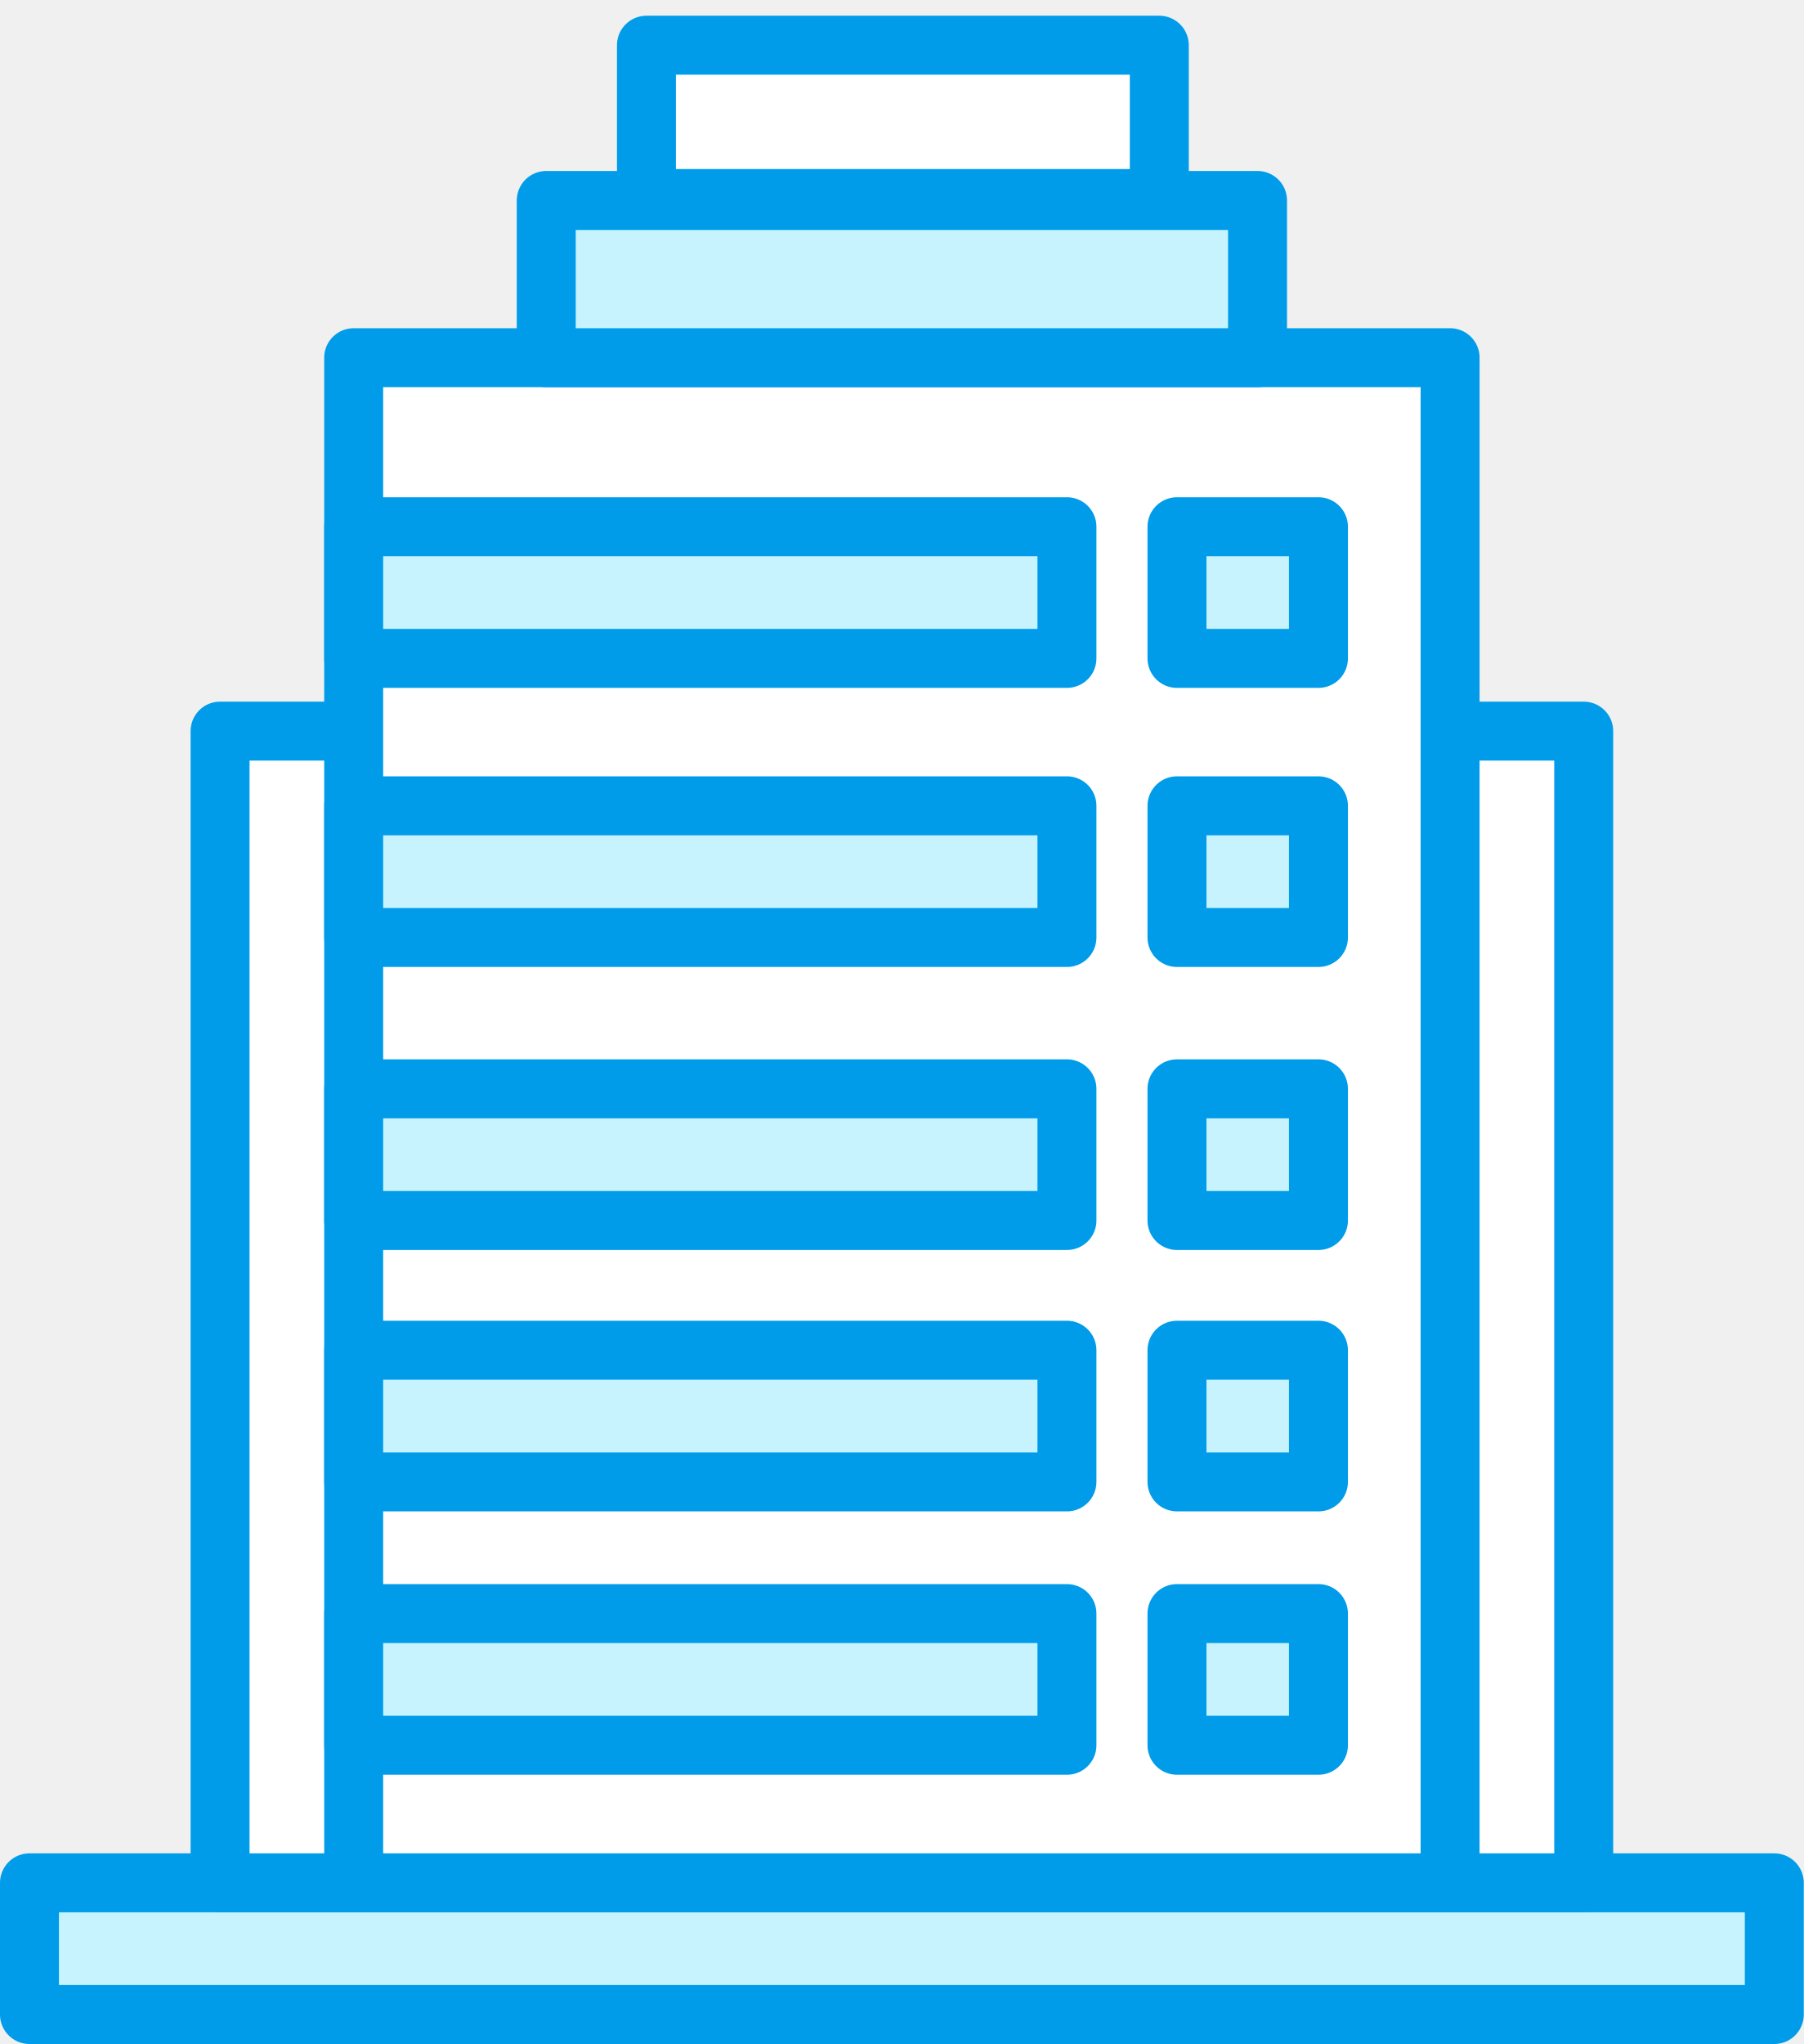
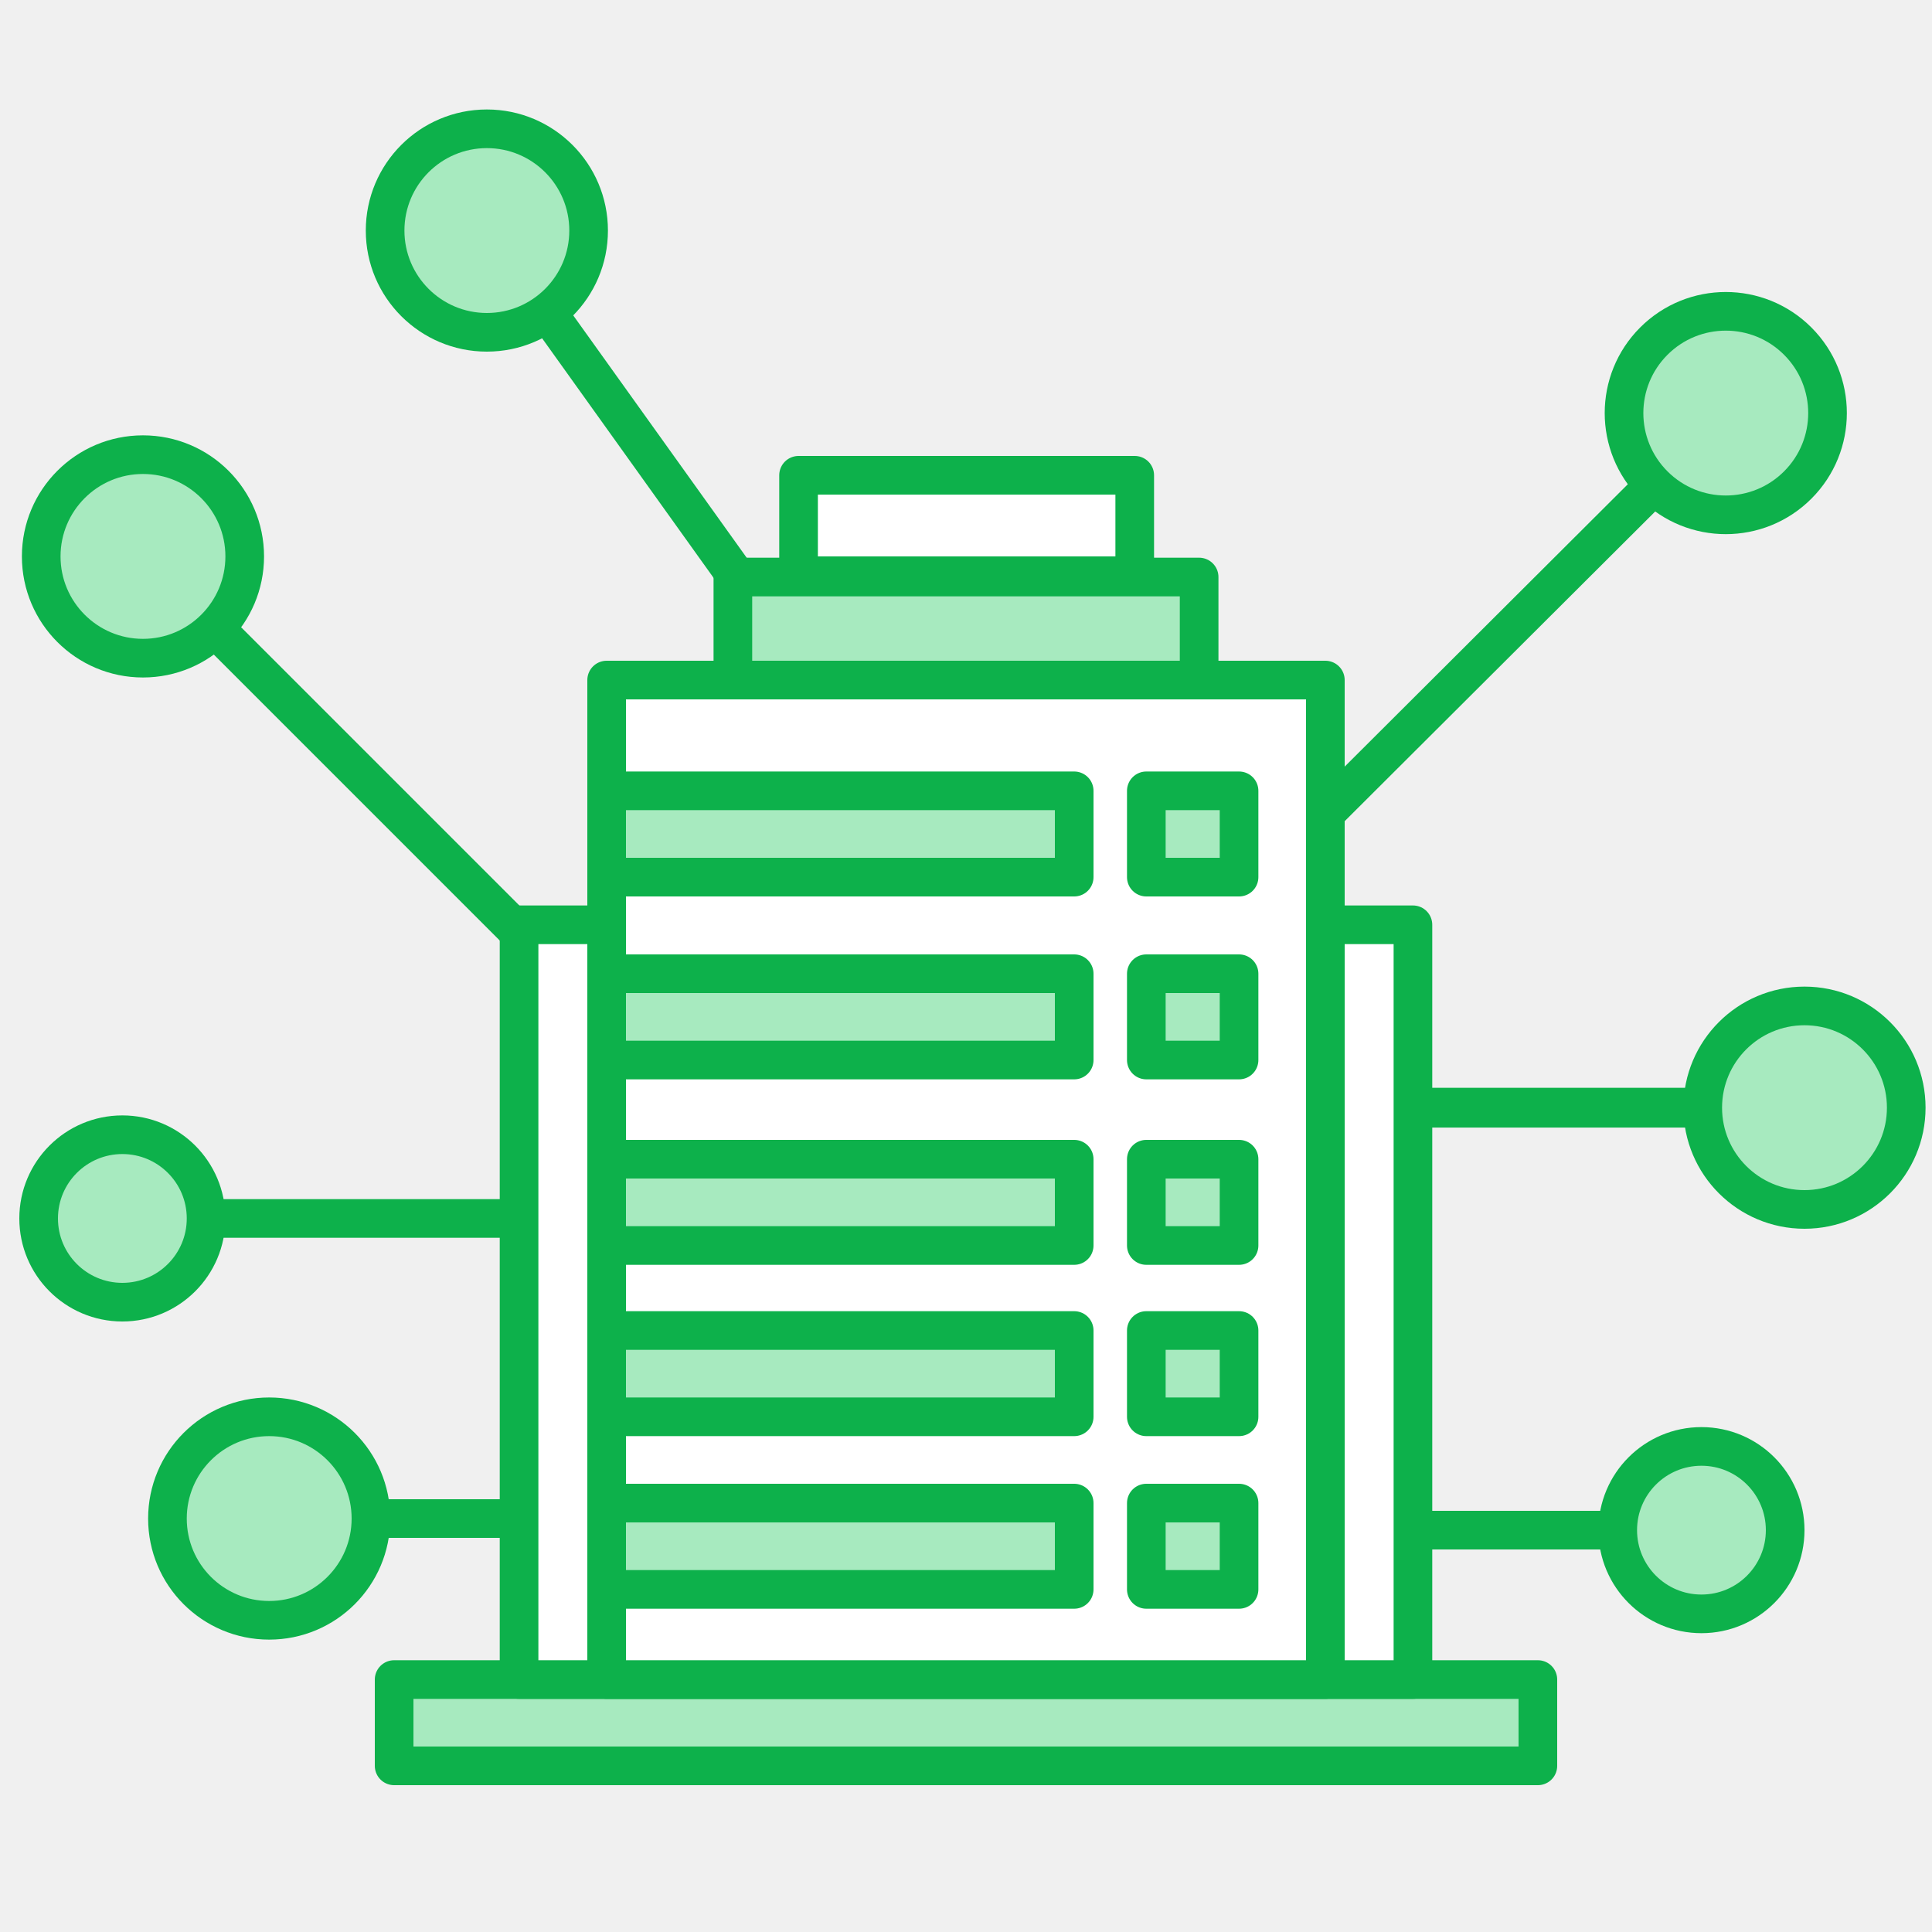
- <svg xmlns="http://www.w3.org/2000/svg" version="1.1" id="Camada_1" x="0px" y="0px" viewBox="0 0 91.8 104" enable-background="new 0 0 91.8 104" xml:space="preserve">
-   <path fill="#C7F3FF" stroke="#009CEA" stroke-width="3" stroke-linecap="round" stroke-linejoin="round" stroke-miterlimit="10" d="  M90.3,102.5v-6.7H1.5v6.7C1.5,102.5,88.4,102.5,90.3,102.5z" />
-   <path fill="#FFFFFF" stroke="#009CEA" stroke-width="3" stroke-linecap="round" stroke-linejoin="round" stroke-miterlimit="10" d="  M80.6,37.2v58.6H11.2V37.2C11.2,37.2,79.1,37.2,80.6,37.2z" />
-   <path fill="#FFFFFF" stroke="#009CEA" stroke-width="3" stroke-linecap="round" stroke-linejoin="round" stroke-miterlimit="10" d="  M73.8,18.2v77.6H18V18.2C18,18.2,72.6,18.2,73.8,18.2z" />
-   <path fill="#C7F3FF" stroke="#009CEA" stroke-width="3" stroke-linecap="round" stroke-linejoin="round" stroke-miterlimit="10" d="  M64,18.2v-8H27.8v8C27.8,18.2,63.3,18.2,64,18.2z" />
-   <path fill="#C7F3FF" stroke="#009CEA" stroke-width="3" stroke-linecap="round" stroke-linejoin="round" stroke-miterlimit="10" d="  M54.3,33.5v-6.7H18v6.7C18,33.5,53.5,33.5,54.3,33.5z" />
-   <path fill="#C7F3FF" stroke="#009CEA" stroke-width="3" stroke-linecap="round" stroke-linejoin="round" stroke-miterlimit="10" d="  M59.9,33.5v-6.7h7.2v6.7C67.1,33.5,60,33.5,59.9,33.5z" />
-   <path fill="#C7F3FF" stroke="#009CEA" stroke-width="3" stroke-linecap="round" stroke-linejoin="round" stroke-miterlimit="10" d="  M54.3,47.7V41H18v6.7C18,47.7,53.5,47.7,54.3,47.7z" />
-   <path fill="#C7F3FF" stroke="#009CEA" stroke-width="3" stroke-linecap="round" stroke-linejoin="round" stroke-miterlimit="10" d="  M59.9,47.7V41h7.2v6.7C67.1,47.7,60,47.7,59.9,47.7z" />
-   <path fill="#C7F3FF" stroke="#009CEA" stroke-width="3" stroke-linecap="round" stroke-linejoin="round" stroke-miterlimit="10" d="  M54.3,62.1v-6.7H18v6.7C18,62.1,53.5,62.1,54.3,62.1z" />
-   <path fill="#C7F3FF" stroke="#009CEA" stroke-width="3" stroke-linecap="round" stroke-linejoin="round" stroke-miterlimit="10" d="  M59.9,62.1v-6.7h7.2v6.7C67.1,62.1,60,62.1,59.9,62.1z" />
-   <path fill="#C7F3FF" stroke="#009CEA" stroke-width="3" stroke-linecap="round" stroke-linejoin="round" stroke-miterlimit="10" d="  M54.3,75.4v-6.7H18v6.7C18,75.4,53.5,75.4,54.3,75.4z" />
-   <path fill="#C7F3FF" stroke="#009CEA" stroke-width="3" stroke-linecap="round" stroke-linejoin="round" stroke-miterlimit="10" d="  M59.9,75.4v-6.7h7.2v6.7C67.1,75.4,60,75.4,59.9,75.4z" />
-   <path fill="#C7F3FF" stroke="#009CEA" stroke-width="3" stroke-linecap="round" stroke-linejoin="round" stroke-miterlimit="10" d="  M54.3,88.8v-6.7H18v6.7C18,88.8,53.5,88.8,54.3,88.8z" />
-   <path fill="#C7F3FF" stroke="#009CEA" stroke-width="3" stroke-linecap="round" stroke-linejoin="round" stroke-miterlimit="10" d="  M59.9,88.8v-6.7h7.2v6.7C67.1,88.8,60,88.8,59.9,88.8z" />
-   <path fill="#FFFFFF" stroke="#009CEA" stroke-width="3" stroke-linecap="round" stroke-linejoin="round" stroke-miterlimit="10" d="  M59,2.3v7.8H32.9V2.3C32.9,2.3,58.4,2.3,59,2.3z" />
+ <svg xmlns="http://www.w3.org/2000/svg" version="1.1" id="Camada_1" x="0px" y="0px" viewBox="0 0 150 150" style="enable-background:new 0 0 150 150;" xml:space="preserve">
+   <style type="text/css">
+ 	.st0{fill:#A7EABF;stroke:#0DB14B;stroke-width:3;stroke-linecap:round;stroke-linejoin:round;stroke-miterlimit:10;}
+ 	.st1{fill:#FFFFFF;stroke:#0DB14B;stroke-width:3;stroke-linecap:round;stroke-linejoin:round;stroke-miterlimit:10;}
+ 	.st2{fill:#FFFFFF;stroke:#0DB14B;stroke-width:2.409;stroke-linecap:round;stroke-linejoin:round;stroke-miterlimit:10;}
+ 	.st3{fill:#DCF9E4;}
+ 	.st4{fill:#A7EABF;stroke:#0DB14B;stroke-width:2.683;stroke-linecap:round;stroke-linejoin:round;stroke-miterlimit:10;}
+ 	.st5{fill:#FFFFFF;stroke:#0DB14B;stroke-width:2.683;stroke-linecap:round;stroke-linejoin:round;stroke-miterlimit:10;}
+ 	.st6{fill:none;stroke:#0DB14B;stroke-width:2.683;stroke-linecap:round;stroke-linejoin:round;stroke-miterlimit:10;}
+ 	.st7{fill:#FFFFFF;stroke:#0DB14B;stroke-width:2.496;stroke-linecap:round;stroke-linejoin:round;stroke-miterlimit:10;}
+ 	.st8{fill:#FFFFFF;stroke:#0DB14B;stroke-width:3.247;stroke-linecap:round;stroke-linejoin:round;stroke-miterlimit:10;}
+ 	.st9{fill:#FFFFFF;stroke:#0DB14B;stroke-width:2.258;stroke-linecap:round;stroke-linejoin:round;stroke-miterlimit:10;}
+ 	.st10{fill:#FFFFFF;stroke:#0DB14B;stroke-width:3.154;stroke-linecap:round;stroke-linejoin:round;stroke-miterlimit:10;}
+ 	.st11{fill:#A7EABF;stroke:#0DB14B;stroke-width:3;stroke-linecap:round;stroke-linejoin:round;stroke-miterlimit:10;}
+ 	.st12{fill:#FFFFFF;stroke:#0DB14B;stroke-width:2.931;stroke-linecap:round;stroke-linejoin:round;stroke-miterlimit:10;}
+ 	.st13{fill:none;stroke:#0DB14B;stroke-width:3;stroke-linecap:round;stroke-linejoin:round;stroke-miterlimit:10;}
+ 	.st14{fill:#FFFFFF;stroke:#0DB14B;stroke-width:2.991;stroke-linecap:round;stroke-linejoin:round;stroke-miterlimit:10;}
+ 	.st15{fill:#FFFFFF;stroke:#0DB14B;stroke-width:2.974;stroke-linecap:round;stroke-linejoin:round;stroke-miterlimit:10;}
+ 	.st16{fill:#FFFFFF;stroke:#0DB14B;stroke-width:2.992;stroke-linecap:round;stroke-linejoin:round;stroke-miterlimit:10;}
+ 	.st17{fill:#FFFFFF;stroke:#000000;stroke-linecap:round;stroke-linejoin:round;stroke-miterlimit:10;}
+ 	.st18{fill:#FFFFFF;stroke:#000000;stroke-width:1;stroke-linecap:round;stroke-linejoin:round;stroke-miterlimit:10;}
+ 	.st19{fill:#A7EABF;stroke:#0DB14B;stroke-width:2.974;stroke-linecap:round;stroke-linejoin:round;stroke-miterlimit:10;}
+ 	.st20{fill:#233036;}
+ 	.st21{fill:#FECA05;}
+ 	.st22{fill:#E5E3E3;}
+ 	.st23{fill:#FFFFFF;}
+ 	.st24{fill:#F2F2F2;}
+ 	.st25{fill:none;stroke:#004D40;stroke-width:9.585;stroke-miterlimit:10;}
+ 	.st26{fill:#F4F4F4;}
+ 	.st27{fill:#00AF10;}
+ 	.st28{fill:#333333;}
+ 	.st29{fill:#0DB14B;}
+ 	.st30{fill:#FFFFFF;stroke:#000000;stroke-width:2.668;stroke-linecap:round;stroke-linejoin:round;stroke-miterlimit:10;}
+ 	.st31{fill:#0DB14B;stroke:#000000;stroke-width:2.668;stroke-linecap:round;stroke-linejoin:round;stroke-miterlimit:10;}
+ 	.st32{fill:#FFFFFF;stroke:#0DB14B;stroke-width:2.541;stroke-linecap:round;stroke-linejoin:round;stroke-miterlimit:10;}
+ 	.st33{fill:#0DB14B;stroke:#000000;stroke-width:2.668;stroke-miterlimit:10;}
+ 	.st34{fill:#FFFFFF;stroke:#000000;stroke-width:2.668;stroke-linecap:round;stroke-linejoin:round;stroke-miterlimit:10;}
+ 	.st35{fill:#FFFFFF;stroke:#0DB14B;stroke-width:3;stroke-linecap:round;stroke-linejoin:round;stroke-miterlimit:10;}
+ 	.st36{fill:#0DB14B;stroke:#000000;stroke-width:2;stroke-miterlimit:10;}
+ 	.st37{fill:#FFFFFF;stroke:#000000;stroke-width:2;stroke-miterlimit:10;}
+ 	.st38{fill:none;stroke:#0DB14B;stroke-width:2.974;stroke-linecap:round;stroke-linejoin:round;stroke-miterlimit:10;}
+ 	.st39{fill:#FFFFFF;stroke:#0DB14B;stroke-width:2.974;stroke-linecap:round;stroke-linejoin:round;stroke-miterlimit:10;}
+ 	.st40{fill:none;stroke:#000000;stroke-linecap:round;stroke-linejoin:round;stroke-miterlimit:10;}
+ 	.st41{fill:none;stroke:#0DB14B;stroke-width:2.992;stroke-linecap:round;stroke-linejoin:round;stroke-miterlimit:10;}
+ 	.st42{fill:#FFFFFF;stroke:#0DB14B;stroke-width:2.992;stroke-linecap:round;stroke-linejoin:round;stroke-miterlimit:10;}
+ 	.st43{fill:#FFFFFF;stroke:#0DB14B;stroke-width:2.992;stroke-linecap:round;stroke-linejoin:round;stroke-miterlimit:10.001;}
+ 	.st44{fill:#A7EABF;stroke:#0DB14B;stroke-width:2.992;stroke-linecap:round;stroke-linejoin:round;stroke-miterlimit:10;}
+ 	.st45{fill:#FFFFFF;stroke:#000000;stroke-width:2;stroke-linecap:round;stroke-linejoin:round;stroke-miterlimit:10;}
+ 	.st46{fill:#0DB14B;stroke:#000000;stroke-width:2;stroke-linecap:round;stroke-linejoin:round;stroke-miterlimit:10;}
+ 	.st47{fill:#A7EABF;stroke:#0DB14B;stroke-width:2.991;stroke-linecap:round;stroke-linejoin:round;stroke-miterlimit:10;}
+ 	.st48{fill:none;stroke:#0DB14B;stroke-width:2.333;stroke-linecap:round;stroke-linejoin:round;stroke-miterlimit:10;}
+ 	.st49{fill:#FFFFFF;stroke:#0DB14B;stroke-width:3.486;stroke-linecap:round;stroke-linejoin:round;stroke-miterlimit:10;}
+ 	.st50{fill:#A7EABF;stroke:#0DB14B;stroke-width:3.287;stroke-linecap:round;stroke-linejoin:round;stroke-miterlimit:10;}
+ 	.st51{fill:#FFFFFF;stroke:#0DB14B;stroke-width:4.104;stroke-linecap:round;stroke-linejoin:round;stroke-miterlimit:10;}
+ 	.st52{fill:#FFFFFF;stroke:#0DB14B;stroke-width:3.287;stroke-linecap:round;stroke-linejoin:round;stroke-miterlimit:10;}
+ 	.st53{fill:none;stroke:#0DB14B;stroke-width:3.287;stroke-linecap:round;stroke-linejoin:round;stroke-miterlimit:10;}
+ 	.st54{fill:none;stroke:#0DB14B;stroke-width:3.74;stroke-linecap:round;stroke-linejoin:round;stroke-miterlimit:10;}
+ 	.st55{fill:#F68797;}
+ 	.st56{fill:#ADADAD;}
+ 	.st57{fill:#D81919;}
+ 	.st58{fill:#01A5FC;}
+ 	.st59{fill:#1F4583;}
+ 	.st60{fill:none;stroke:#0DB14B;stroke-width:1.643;stroke-linecap:round;stroke-linejoin:round;stroke-miterlimit:10;}
+ 	.st61{fill:#A7EABF;stroke:#0DB14B;stroke-width:1.643;stroke-linecap:round;stroke-linejoin:round;stroke-miterlimit:10;}
+ 	.st62{fill:#A7EABF;stroke:#0DB14B;stroke-width:1.629;stroke-linecap:round;stroke-linejoin:round;stroke-miterlimit:10;}
+ 	.st63{fill:#A7EABF;stroke:#0DB14B;stroke-width:2.827;stroke-linecap:round;stroke-linejoin:round;stroke-miterlimit:10;}
+ 	.st64{fill:none;stroke:#DCF9E4;stroke-miterlimit:10;}
+ 	.st65{fill:none;stroke:#DCF9E4;stroke-width:2;stroke-linecap:round;stroke-linejoin:round;stroke-miterlimit:10;}
+ 	.st66{fill:#A7EABF;stroke:#0DB14B;stroke-width:2.409;stroke-linecap:round;stroke-linejoin:round;stroke-miterlimit:10;}
+ 	.st67{fill:#FFFFFF;stroke:#0DB14B;stroke-width:2.284;stroke-linecap:round;stroke-linejoin:round;stroke-miterlimit:10;}
+ 	.st68{fill:none;stroke:#0DB14B;stroke-width:2.805;stroke-linecap:round;stroke-linejoin:round;stroke-miterlimit:10;}
+ 	.st69{fill:#A7EABF;stroke:#0DB14B;stroke-width:3.086;stroke-linecap:round;stroke-linejoin:round;stroke-miterlimit:10;}
+ </style>
+   <line class="st0" x1="64" y1="54.3" x2="43.1" y2="25.1" />
+   <circle class="st0" cx="140.1" cy="86" r="7.9" />
+   <line class="st69" x1="97.3" y1="86" x2="131.6" y2="86" />
+   <circle class="st0" cx="20.9" cy="117.9" r="7.9" />
+   <line class="st0" x1="50" y1="117.9" x2="29.4" y2="117.9" />
+   <ellipse transform="matrix(0.7071 -0.7071 0.7071 0.7071 16.5398 104.1246)" class="st0" cx="134" cy="32.1" rx="7.9" ry="7.9" />
+   <line class="st0" x1="89.8" y1="76.2" x2="127.4" y2="38.7" />
+   <circle class="st0" cx="11.1" cy="43.2" r="7.9" />
+   <line class="st0" x1="50.5" y1="82.6" x2="17.4" y2="49.5" />
+   <circle class="st0" cx="37.8" cy="17.9" r="7.9" />
+   <circle class="st0" cx="132.1" cy="118.8" r="6.5" />
+   <line class="st0" x1="80.8" y1="118.8" x2="124.5" y2="118.8" />
+   <circle class="st0" cx="9.5" cy="94.6" r="6.5" />
+   <line class="st0" x1="60.7" y1="94.6" x2="17.1" y2="94.6" />
+   <path class="st0" d="M119.4,137.1v-6.7H30.6v6.7C30.6,137.1,117.5,137.1,119.4,137.1z" />
+   <path class="st1" d="M109.7,71.8v58.6H40.3V71.8C40.3,71.8,108.2,71.8,109.7,71.8z" />
+   <path class="st1" d="M102.9,52.8v77.6H47.1V52.8C47.1,52.8,101.7,52.8,102.9,52.8z" />
+   <path class="st0" d="M93.1,52.8v-8H56.9v8C56.9,52.8,92.4,52.8,93.1,52.8z" />
+   <path class="st0" d="M83.4,68.1v-6.7H47.1v6.7C47.1,68.1,82.6,68.1,83.4,68.1z" />
+   <path class="st0" d="M89,68.1v-6.7h7.2v6.7C96.2,68.1,89.1,68.1,89,68.1z" />
+   <path class="st0" d="M83.4,82.3v-6.7H47.1v6.7C47.1,82.3,82.6,82.3,83.4,82.3z" />
+   <path class="st0" d="M89,82.3v-6.7h7.2v6.7C96.2,82.3,89.1,82.3,89,82.3z" />
+   <path class="st0" d="M83.4,96.7V90H47.1v6.7C47.1,96.7,82.6,96.7,83.4,96.7z" />
+   <path class="st0" d="M89,96.7V90h7.2v6.7C96.2,96.7,89.1,96.7,89,96.7z" />
+   <path class="st0" d="M83.4,110v-6.7H47.1v6.7C47.1,110,82.6,110,83.4,110z" />
+   <path class="st0" d="M89,110v-6.7h7.2v6.7C96.2,110,89.1,110,89,110z" />
+   <path class="st0" d="M83.4,123.4v-6.7H47.1v6.7C47.1,123.4,82.6,123.4,83.4,123.4z" />
+   <path class="st0" d="M89,123.4v-6.7h7.2v6.7C96.2,123.4,89.1,123.4,89,123.4z" />
+   <path class="st1" d="M88.1,36.9v7.8H62v-7.8C62,36.9,87.5,36.9,88.1,36.9z" />
</svg>
